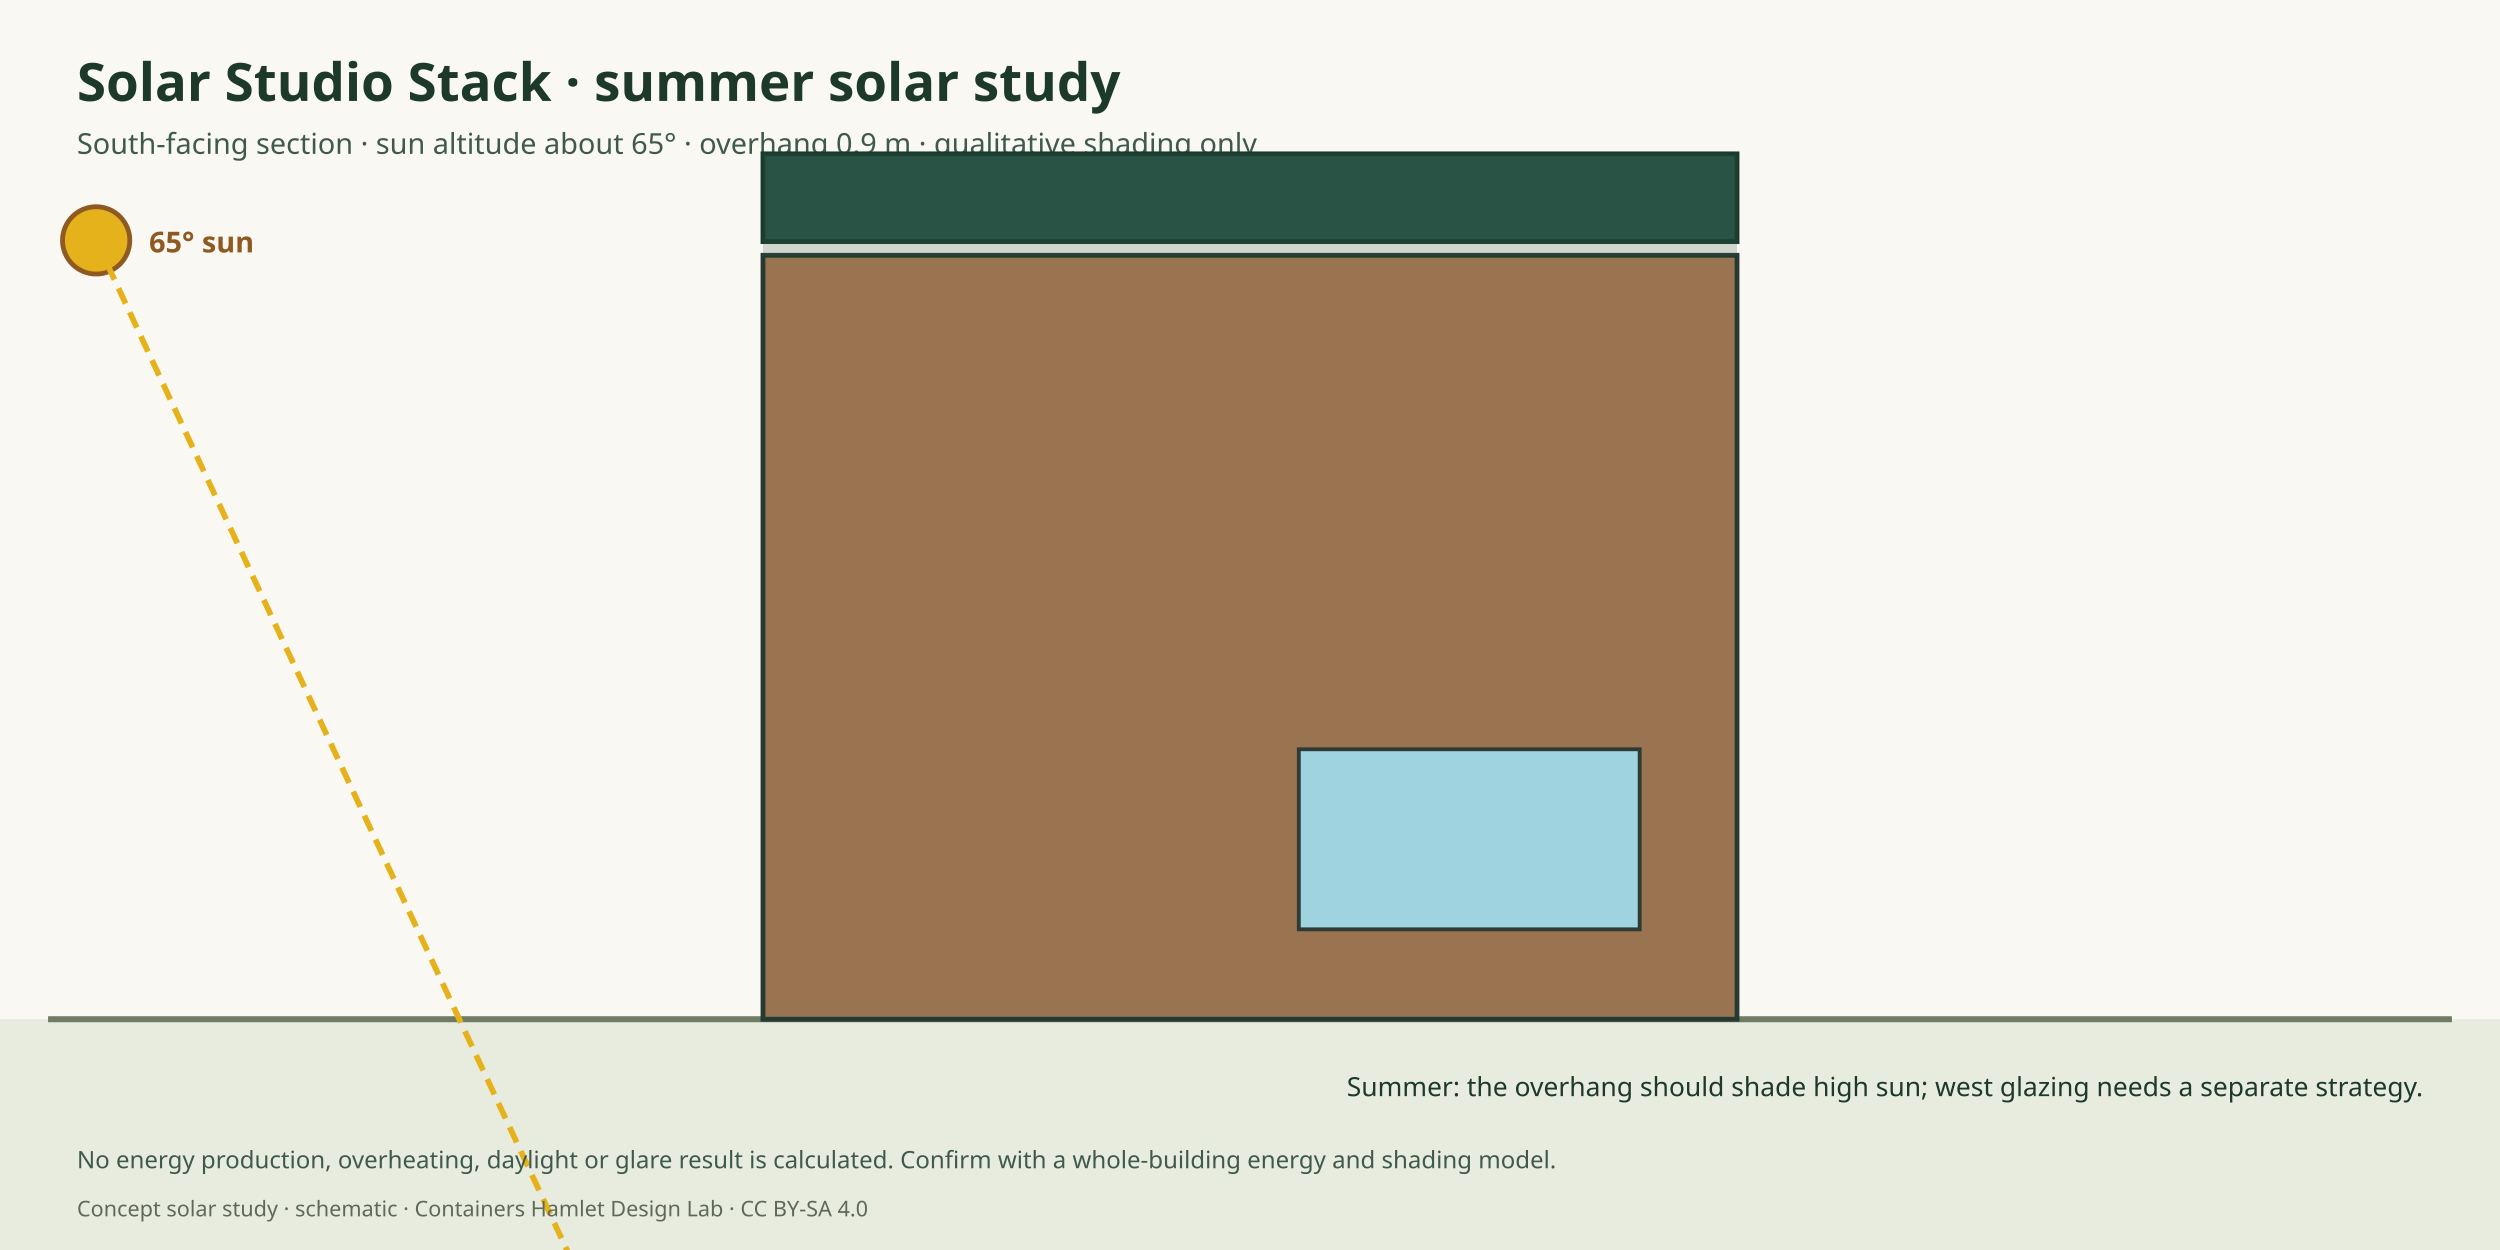
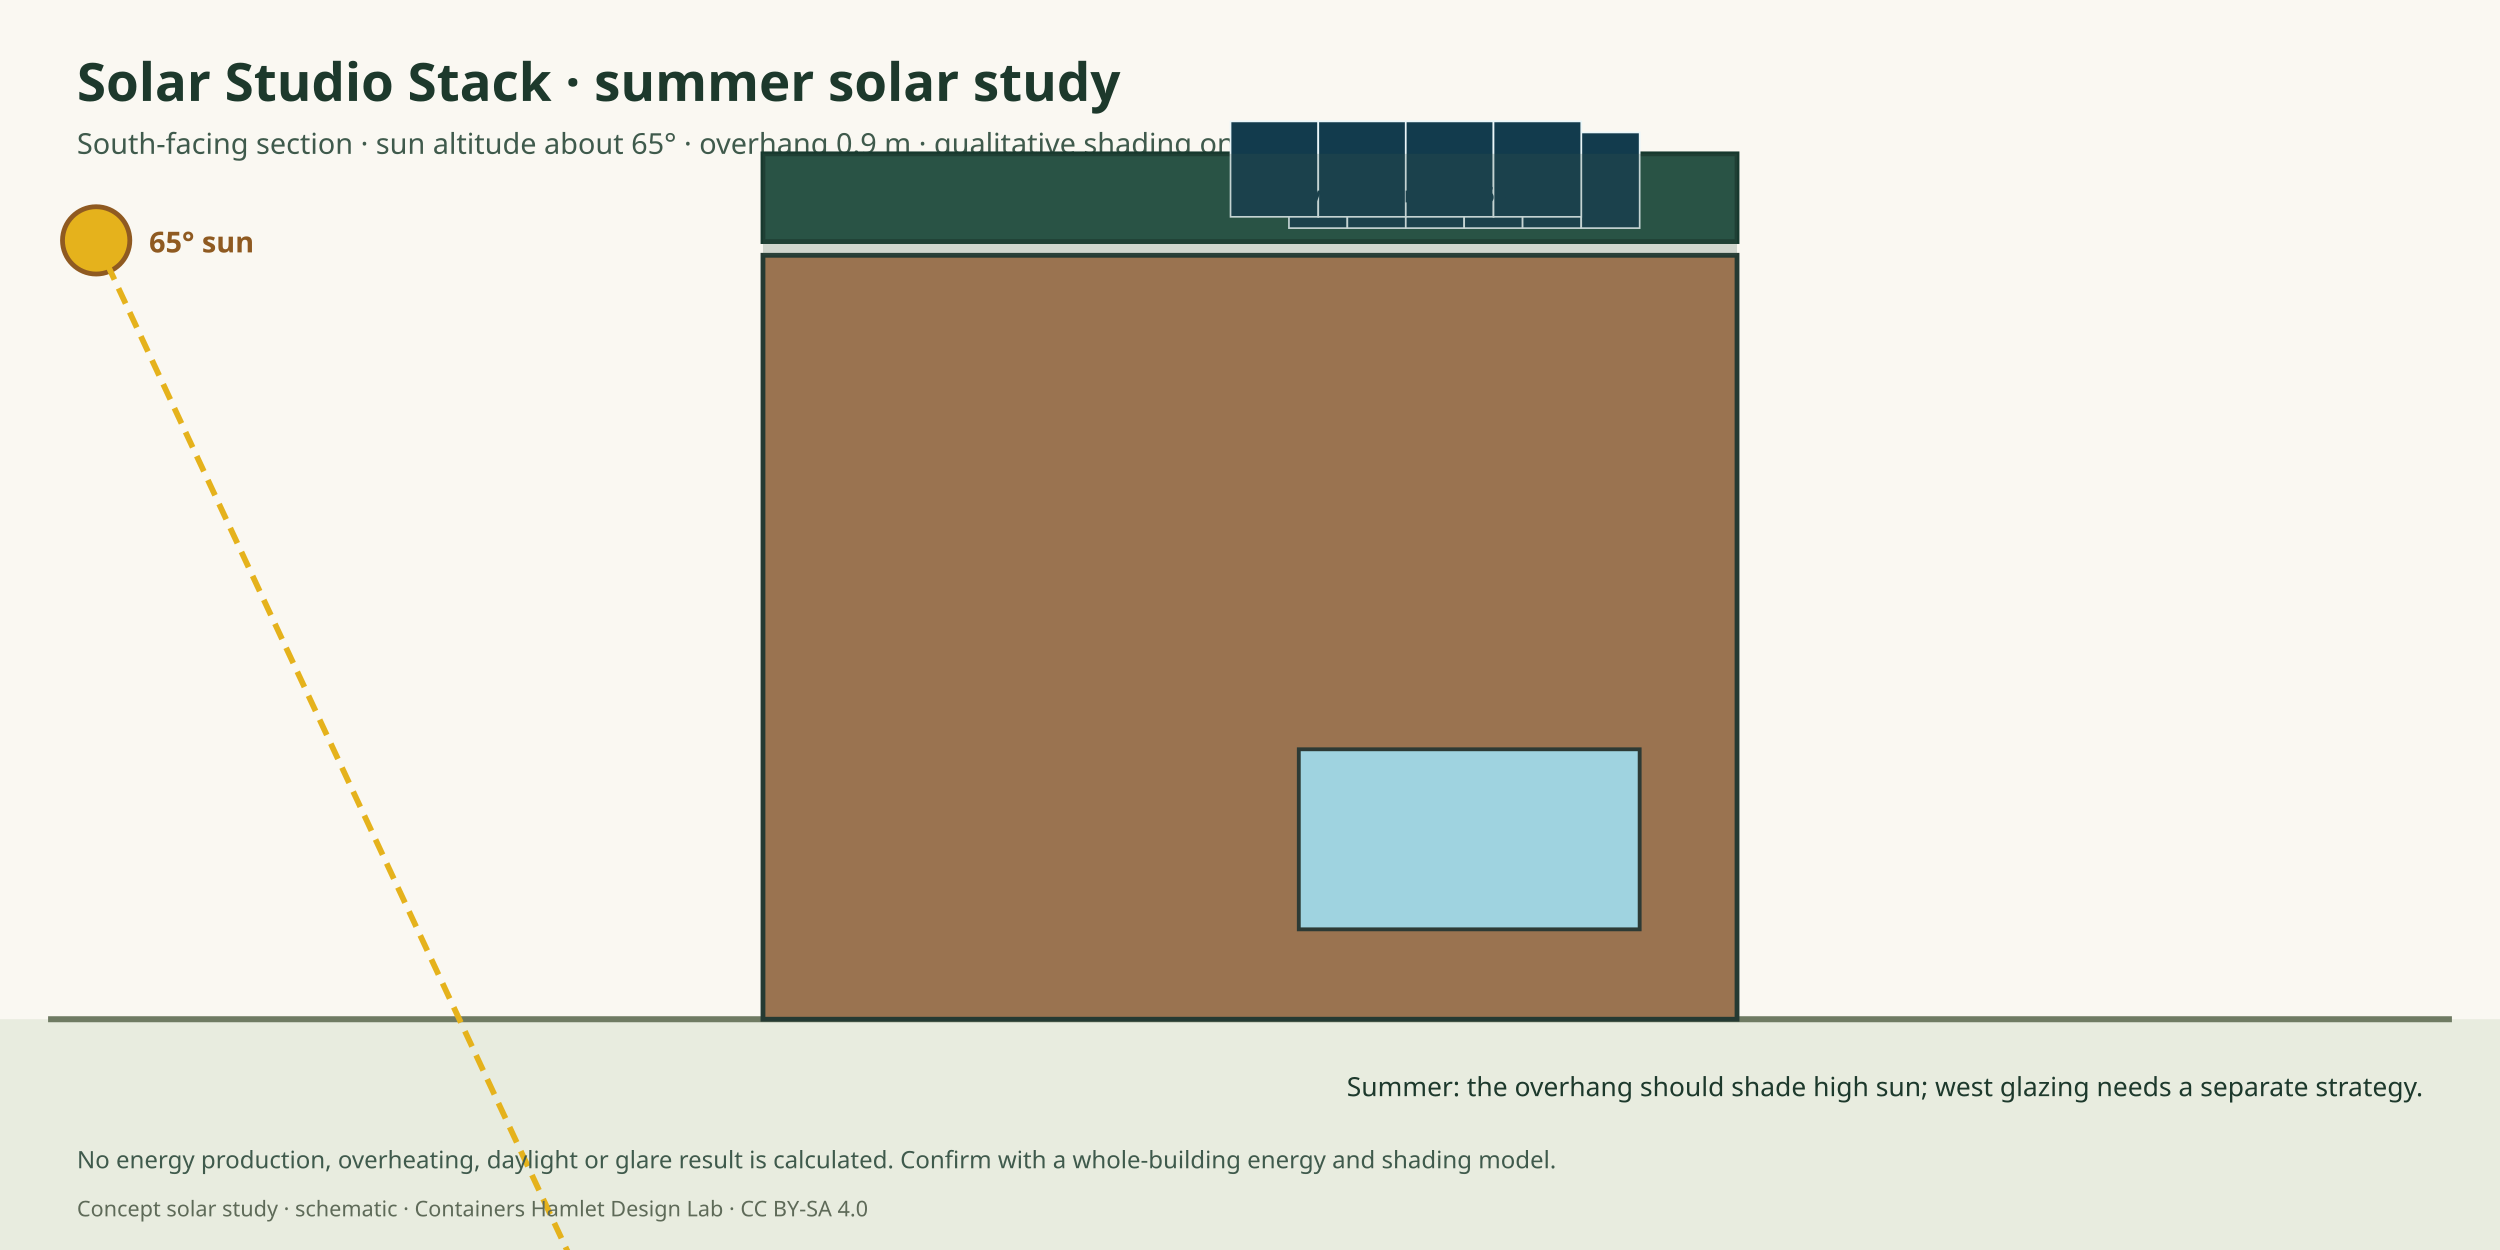
<svg xmlns="http://www.w3.org/2000/svg" viewBox="0 0 1040 520" role="img" aria-labelledby="concept-hamlet-solar-studio-stack-solar-summer-t concept-hamlet-solar-studio-stack-solar-summer-d">
  <rect width="1040" height="520" fill="#faf8f2" />
  <text x="32" y="42" font-family="system-ui, sans-serif" font-size="22" font-weight="800" fill="#1d392c">Solar Studio Stack · summer solar study</text>
  <text x="32" y="64" font-family="system-ui, sans-serif" font-size="12" fill="#3f5a4c">South-facing section · sun altitude about 65° · overhang 0.9 m · qualitative shading only</text>
  <rect x="0" y="424" width="1040" height="96" fill="#e8ecdf" />
  <line x1="20" y1="424" x2="1020" y2="424" stroke="#6f7b63" stroke-width="2.5" />
  <rect x="317.4" y="106.2" width="405.2" height="317.8" fill="#9a7350" stroke="#253a33" stroke-width="2" />
  <rect x="540.3" y="311.7" width="141.8" height="74.9" fill="#9fd3e0" stroke="#2d3a35" stroke-width="1.6" />
  <path d="M317.4 100.5L722.6 100.5L722.6 64L317.4 64Z" fill="#245244" stroke="#17392e" stroke-width="2" />
+   <path d="M536.2 94.9L560.5 94.9L560.5 55.1L536.2 55.1Z" fill="#123b4d" stroke="#eaf6f9" stroke-width="0.7" />
+   <path d="M560.5 94.9L584.8 94.9L584.8 55.1L560.5 55.1Z" fill="#123b4d" stroke="#eaf6f9" stroke-width="0.7" />
+   <path d="M584.8 94.9L609.1 94.9L609.1 55.1L584.8 55.1Z" fill="#123b4d" stroke="#eaf6f9" stroke-width="0.7" />
+   <path d="M609.1 94.9L633.4 94.9L633.4 55.1L609.1 55.1Z" fill="#123b4d" stroke="#eaf6f9" stroke-width="0.7" />
+   <path d="M633.4 94.9L657.8 94.9L657.8 55.1L633.4 55.1Z" fill="#123b4d" stroke="#eaf6f9" stroke-width="0.7" />
+   <path d="M657.8 94.9L682.1 94.9L682.1 55.1L657.8 55.1Z" fill="#123b4d" stroke="#eaf6f9" stroke-width="0.7" />
+   <text x="609.1" y="88.9" text-anchor="middle" font-family="system-ui, sans-serif" font-size="9" font-weight="800" fill="#123b4d">pv-a · 6 panels at 40°</text>
+   <path d="M511.9 90.2L548.4 90.2L548.4 50.5L511.9 50.5Z" fill="#123b4d" stroke="#eaf6f9" stroke-width="0.7" />
+   <path d="M548.4 90.2L584.8 90.2L584.8 50.5L548.4 50.5Z" fill="#123b4d" stroke="#eaf6f9" stroke-width="0.7" />
+   <path d="M584.8 90.2L621.3 90.2L621.3 50.5L584.8 50.5Z" fill="#123b4d" stroke="#eaf6f9" stroke-width="0.7" />
+   <path d="M621.3 90.2L657.8 90.2L657.8 50.5L621.3 50.5Z" fill="#123b4d" stroke="#eaf6f9" stroke-width="0.7" />
+   <text x="584.8" y="84.2" text-anchor="middle" font-family="system-ui, sans-serif" font-size="9" font-weight="800" fill="#123b4d">pv-b · 4 panels at 65°</text>
  <circle cx="40" cy="100" r="14" fill="#e5b21c" stroke="#8f5a21" stroke-width="2" />
  <text x="62" y="105" font-family="system-ui, sans-serif" font-size="12" font-weight="800" fill="#8f5a21">65° sun</text>
  <line x1="40" y1="100" x2="302" y2="661.9" stroke="#e5b21c" stroke-width="2.4" stroke-dasharray="7 4" />
  <rect x="317.4" y="64" width="405.2" height="42.2" fill="#3f5a4c" fill-opacity="0.22" />
  <text x="1008" y="456" text-anchor="end" font-family="system-ui, sans-serif" font-size="11" fill="#1d392c">Summer: the overhang should shade high sun; west glazing needs a separate strategy.</text>
  <text x="32" y="486" font-family="system-ui, sans-serif" font-size="10" fill="#3f5a4c">No energy production, overheating, daylight or glare result is calculated. Confirm with a whole-building energy and shading model.</text>
  <text x="32" y="506" font-family="system-ui, sans-serif" font-size="9" fill="#5e6a58">Concept solar study · schematic · Containers Hamlet Design Lab · CC BY-SA 4.0</text>
</svg>
